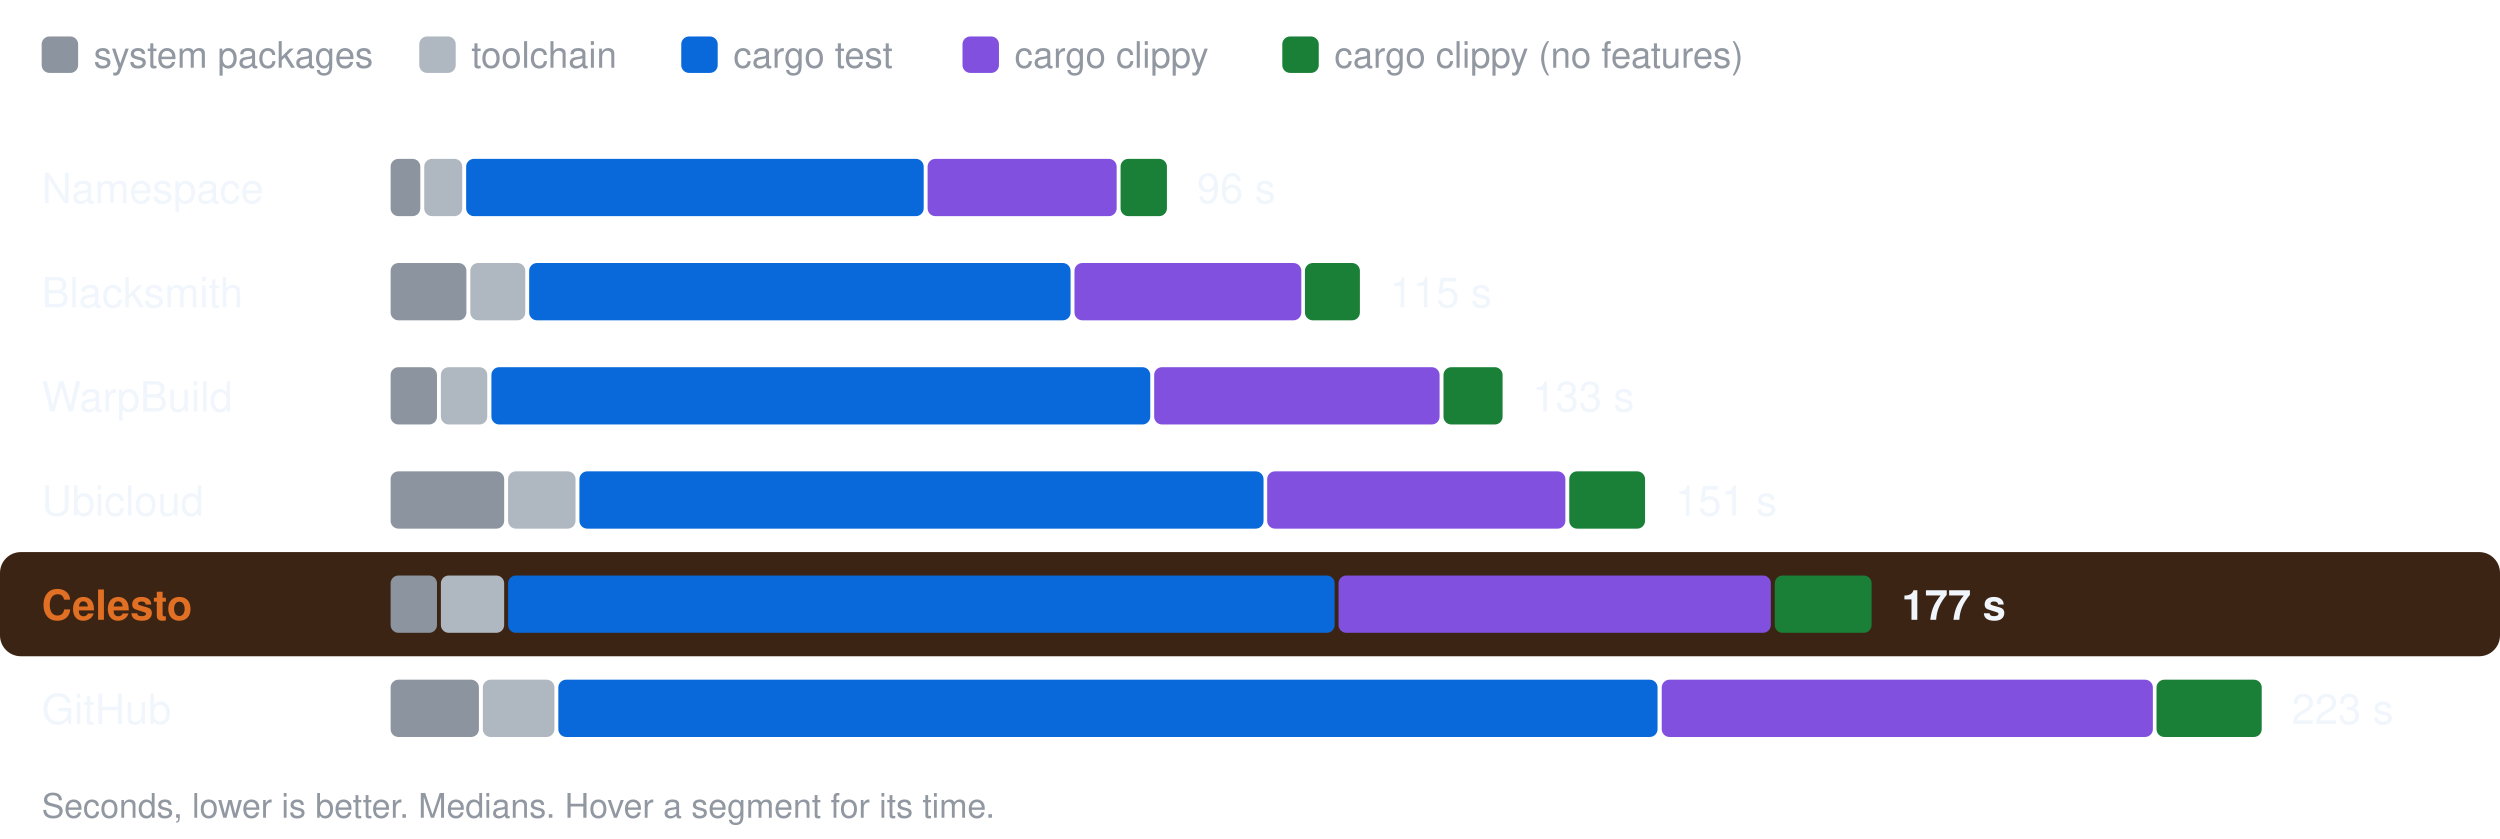
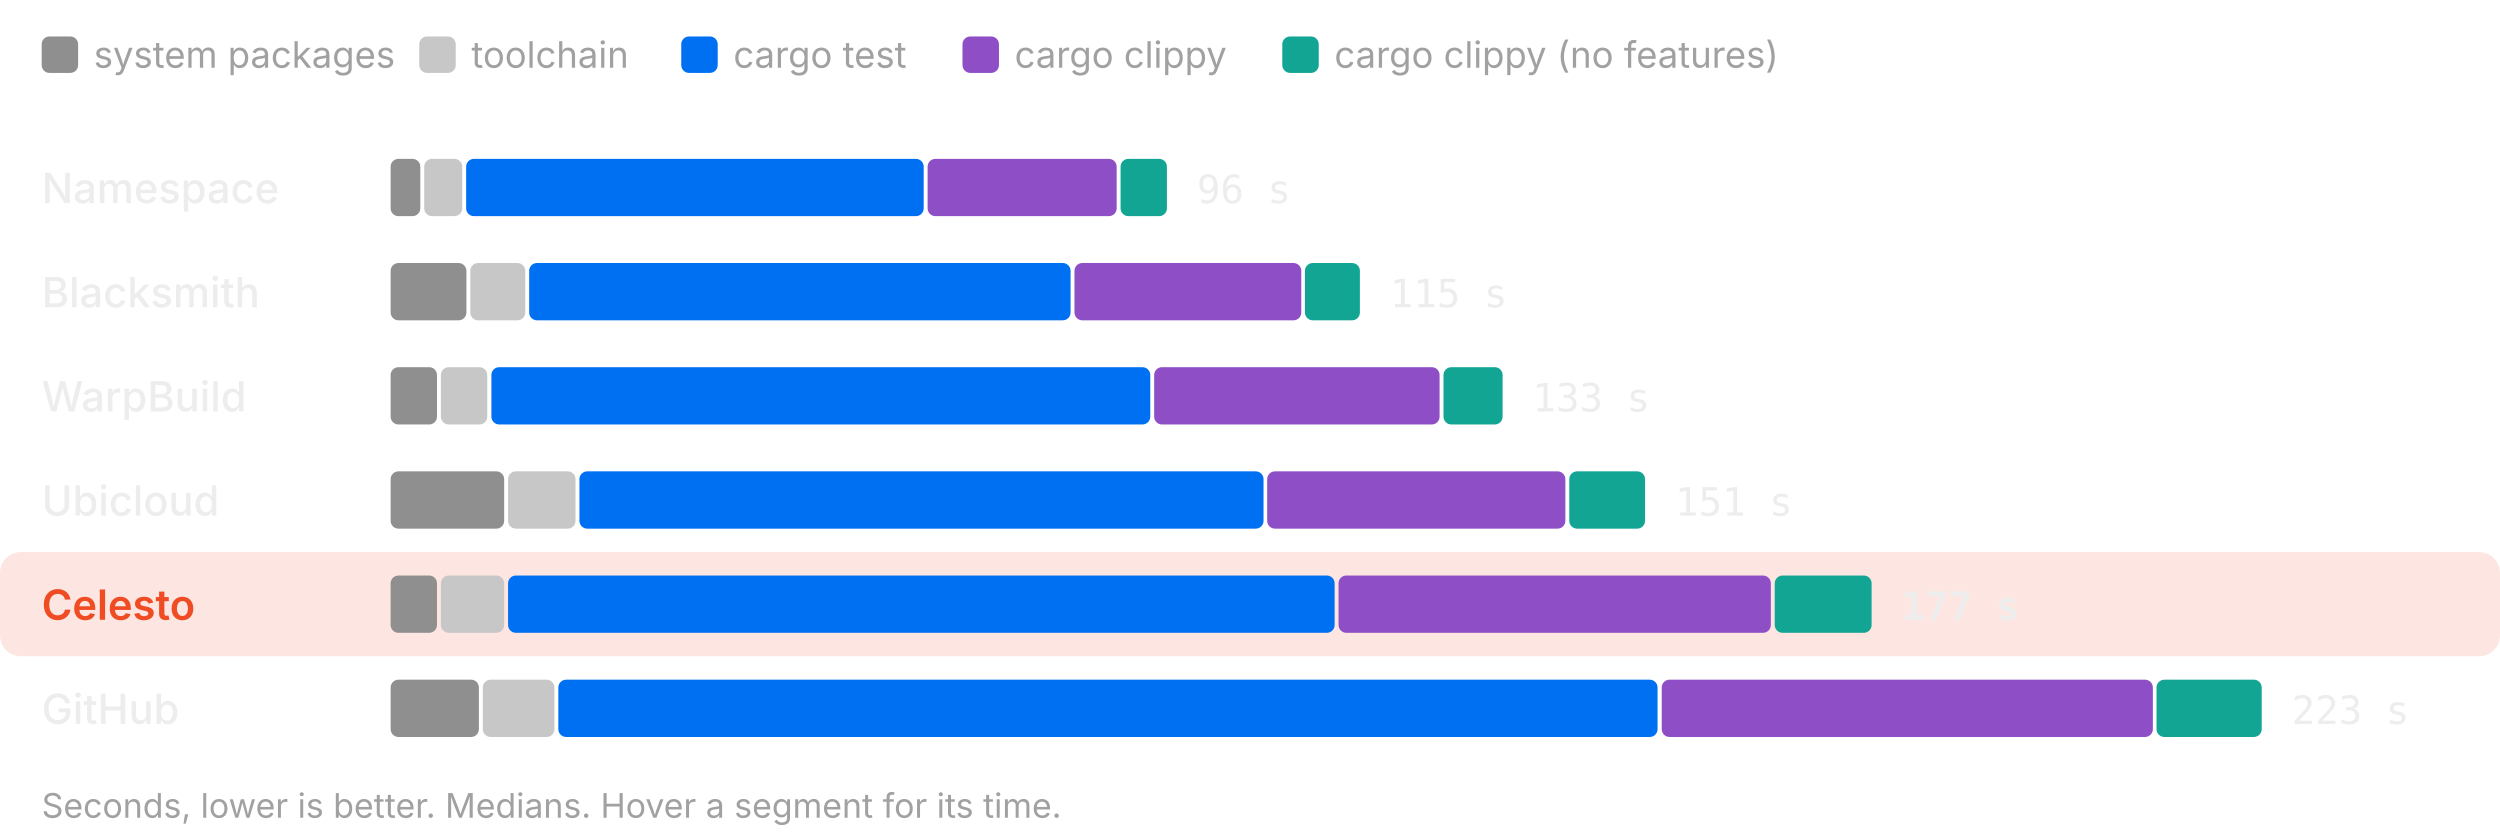
- <svg xmlns="http://www.w3.org/2000/svg" viewBox="0 0 960 322" font-family="-apple-system,BlinkMacSystemFont,Segoe UI,Helvetica,Arial,sans-serif">
-   <style>.t{fill:#f0f6fc}.m{fill:#9198a1}.hl{fill:#3b2414}</style>
-   <rect x="16" y="14" width="14" height="14" rx="3" fill="#8c959f" />
+ <svg xmlns="http://www.w3.org/2000/svg" viewBox="0 0 960 322" font-family="Geist,Inter,-apple-system,BlinkMacSystemFont,Segoe UI,sans-serif">
+   <style>.t{fill:#ededed}.m{fill:#a1a1a1}.hl{fill:#F04C24;fill-opacity:.14}.n{fill:#8f8f8f;fill-opacity:.16}</style>
+   <rect x="16" y="14" width="14" height="14" rx="3" fill="#8f8f8f" />
  <text x="36" y="26" font-size="14" class="m">system packages</text>
-   <rect x="161" y="14" width="14" height="14" rx="3" fill="#afb8c1" />
+   <rect x="161" y="14" width="14" height="14" rx="3" fill="#c7c7c7" />
  <text x="181" y="26" font-size="14" class="m">toolchain</text>
-   <rect x="261.6" y="14" width="14" height="14" rx="3" fill="#0969da" />
+   <rect x="261.6" y="14" width="14" height="14" rx="3" fill="#0070f3" />
  <text x="281.6" y="26" font-size="14" class="m">cargo test</text>
-   <rect x="369.6" y="14" width="14" height="14" rx="3" fill="#8250df" />
+   <rect x="369.6" y="14" width="14" height="14" rx="3" fill="#8e4ec6" />
  <text x="389.6" y="26" font-size="14" class="m">cargo clippy</text>
-   <rect x="492.4" y="14" width="14" height="14" rx="3" fill="#1a7f37" />
+   <rect x="492.4" y="14" width="14" height="14" rx="3" fill="#12a594" />
  <text x="512.4" y="26" font-size="14" class="m">cargo clippy (no features)</text>
  <text x="16" y="78" font-size="16" font-weight="500" class="t">Namespace</text>
-   <rect x="150.0" y="61" width="11.4" height="22" rx="3" fill="#8c959f" />
-   <rect x="162.9" y="61" width="14.6" height="22" rx="3" fill="#afb8c1" />
-   <rect x="179.0" y="61" width="175.7" height="22" rx="3" fill="#0969da" />
-   <rect x="356.2" y="61" width="72.6" height="22" rx="3" fill="#8250df" />
-   <rect x="430.3" y="61" width="17.8" height="22" rx="3" fill="#1a7f37" />
-   <text x="459.597" y="78" font-size="16" font-weight="500" class="t">96 s</text>
+   <rect x="150.0" y="61" width="11.4" height="22" rx="3" fill="#8f8f8f" />
+   <rect x="162.9" y="61" width="14.6" height="22" rx="3" fill="#c7c7c7" />
+   <rect x="179.0" y="61" width="175.7" height="22" rx="3" fill="#0070f3" />
+   <rect x="356.2" y="61" width="72.6" height="22" rx="3" fill="#8e4ec6" />
+   <rect x="430.3" y="61" width="17.8" height="22" rx="3" fill="#12a594" />
+   <text x="459.597" y="78" font-size="15" font-weight="400" font-family="Geist Mono,SFMono-Regular,Menlo,Consolas,monospace" class="t">96 s</text>
  <text x="16" y="118" font-size="16" font-weight="500" class="t">Blacksmith</text>
-   <rect x="150.0" y="101" width="29.1" height="22" rx="3" fill="#8c959f" />
-   <rect x="180.6" y="101" width="21.1" height="22" rx="3" fill="#afb8c1" />
-   <rect x="203.2" y="101" width="207.9" height="22" rx="3" fill="#0969da" />
-   <rect x="412.6" y="101" width="87.1" height="22" rx="3" fill="#8250df" />
-   <rect x="501.1" y="101" width="21.1" height="22" rx="3" fill="#1a7f37" />
-   <text x="533.691" y="118" font-size="16" font-weight="500" class="t">115 s</text>
+   <rect x="150.0" y="101" width="29.1" height="22" rx="3" fill="#8f8f8f" />
+   <rect x="180.6" y="101" width="21.1" height="22" rx="3" fill="#c7c7c7" />
+   <rect x="203.2" y="101" width="207.9" height="22" rx="3" fill="#0070f3" />
+   <rect x="412.6" y="101" width="87.1" height="22" rx="3" fill="#8e4ec6" />
+   <rect x="501.1" y="101" width="21.1" height="22" rx="3" fill="#12a594" />
+   <text x="533.691" y="118" font-size="15" font-weight="400" font-family="Geist Mono,SFMono-Regular,Menlo,Consolas,monospace" class="t">115 s</text>
  <text x="16" y="158" font-size="16" font-weight="500" class="t">WarpBuild</text>
-   <rect x="150.0" y="141" width="17.8" height="22" rx="3" fill="#8c959f" />
-   <rect x="169.3" y="141" width="17.8" height="22" rx="3" fill="#afb8c1" />
-   <rect x="188.7" y="141" width="253.0" height="22" rx="3" fill="#0969da" />
-   <rect x="443.2" y="141" width="109.6" height="22" rx="3" fill="#8250df" />
-   <rect x="554.3" y="141" width="22.7" height="22" rx="3" fill="#1a7f37" />
-   <text x="588.456" y="158" font-size="16" font-weight="500" class="t">133 s</text>
+   <rect x="150.0" y="141" width="17.8" height="22" rx="3" fill="#8f8f8f" />
+   <rect x="169.3" y="141" width="17.8" height="22" rx="3" fill="#c7c7c7" />
+   <rect x="188.7" y="141" width="253.0" height="22" rx="3" fill="#0070f3" />
+   <rect x="443.2" y="141" width="109.6" height="22" rx="3" fill="#8e4ec6" />
+   <rect x="554.3" y="141" width="22.7" height="22" rx="3" fill="#12a594" />
+   <text x="588.456" y="158" font-size="15" font-weight="400" font-family="Geist Mono,SFMono-Regular,Menlo,Consolas,monospace" class="t">133 s</text>
  <text x="16" y="198" font-size="16" font-weight="500" class="t">Ubicloud</text>
-   <rect x="150.0" y="181" width="43.6" height="22" rx="3" fill="#8c959f" />
-   <rect x="195.1" y="181" width="25.9" height="22" rx="3" fill="#afb8c1" />
-   <rect x="222.5" y="181" width="262.7" height="22" rx="3" fill="#0969da" />
-   <rect x="486.6" y="181" width="114.5" height="22" rx="3" fill="#8250df" />
-   <rect x="602.6" y="181" width="29.1" height="22" rx="3" fill="#1a7f37" />
-   <text x="643.221" y="198" font-size="16" font-weight="500" class="t">151 s</text>
+   <rect x="150.0" y="181" width="43.6" height="22" rx="3" fill="#8f8f8f" />
+   <rect x="195.1" y="181" width="25.9" height="22" rx="3" fill="#c7c7c7" />
+   <rect x="222.5" y="181" width="262.7" height="22" rx="3" fill="#0070f3" />
+   <rect x="486.6" y="181" width="114.5" height="22" rx="3" fill="#8e4ec6" />
+   <rect x="602.6" y="181" width="29.1" height="22" rx="3" fill="#12a594" />
+   <text x="643.221" y="198" font-size="15" font-weight="400" font-family="Geist Mono,SFMono-Regular,Menlo,Consolas,monospace" class="t">151 s</text>
  <rect x="0" y="212" width="960" height="40" rx="8" class="hl" />
-   <text x="16" y="238" font-size="16" font-weight="700" fill="#e16f24">Celesto</text>
-   <rect x="150.0" y="221" width="17.8" height="22" rx="3" fill="#8c959f" />
-   <rect x="169.3" y="221" width="24.3" height="22" rx="3" fill="#afb8c1" />
-   <rect x="195.1" y="221" width="317.4" height="22" rx="3" fill="#0969da" />
-   <rect x="514.0" y="221" width="166.0" height="22" rx="3" fill="#8250df" />
-   <rect x="681.5" y="221" width="37.2" height="22" rx="3" fill="#1a7f37" />
-   <text x="730.201" y="238" font-size="16" font-weight="700" class="t">177 s</text>
+   <text x="16" y="238" font-size="16" font-weight="600" fill="#F04C24">Celesto</text>
+   <rect x="150.0" y="221" width="17.8" height="22" rx="3" fill="#8f8f8f" />
+   <rect x="169.3" y="221" width="24.3" height="22" rx="3" fill="#c7c7c7" />
+   <rect x="195.1" y="221" width="317.4" height="22" rx="3" fill="#0070f3" />
+   <rect x="514.0" y="221" width="166.0" height="22" rx="3" fill="#8e4ec6" />
+   <rect x="681.5" y="221" width="37.2" height="22" rx="3" fill="#12a594" />
+   <text x="730.201" y="238" font-size="15" font-weight="600" font-family="Geist Mono,SFMono-Regular,Menlo,Consolas,monospace" class="t">177 s</text>
  <text x="16" y="278" font-size="16" font-weight="500" class="t">GitHub</text>
-   <rect x="150.0" y="261" width="33.9" height="22" rx="3" fill="#8c959f" />
-   <rect x="185.4" y="261" width="27.5" height="22" rx="3" fill="#afb8c1" />
-   <rect x="214.4" y="261" width="422.1" height="22" rx="3" fill="#0969da" />
-   <rect x="638.1" y="261" width="188.6" height="22" rx="3" fill="#8250df" />
-   <rect x="828.1" y="261" width="40.4" height="22" rx="3" fill="#1a7f37" />
-   <text x="880" y="278" font-size="16" font-weight="500" class="t">223 s</text>
+   <rect x="150.0" y="261" width="33.9" height="22" rx="3" fill="#8f8f8f" />
+   <rect x="185.4" y="261" width="27.5" height="22" rx="3" fill="#c7c7c7" />
+   <rect x="214.4" y="261" width="422.1" height="22" rx="3" fill="#0070f3" />
+   <rect x="638.1" y="261" width="188.6" height="22" rx="3" fill="#8e4ec6" />
+   <rect x="828.1" y="261" width="40.4" height="22" rx="3" fill="#12a594" />
+   <text x="880" y="278" font-size="15" font-weight="400" font-family="Geist Mono,SFMono-Regular,Menlo,Consolas,monospace" class="t">223 s</text>
  <text x="16" y="314" font-size="13" class="m">Seconds, lower is better. Medians. Hover a segment for its time.</text>
</svg>
